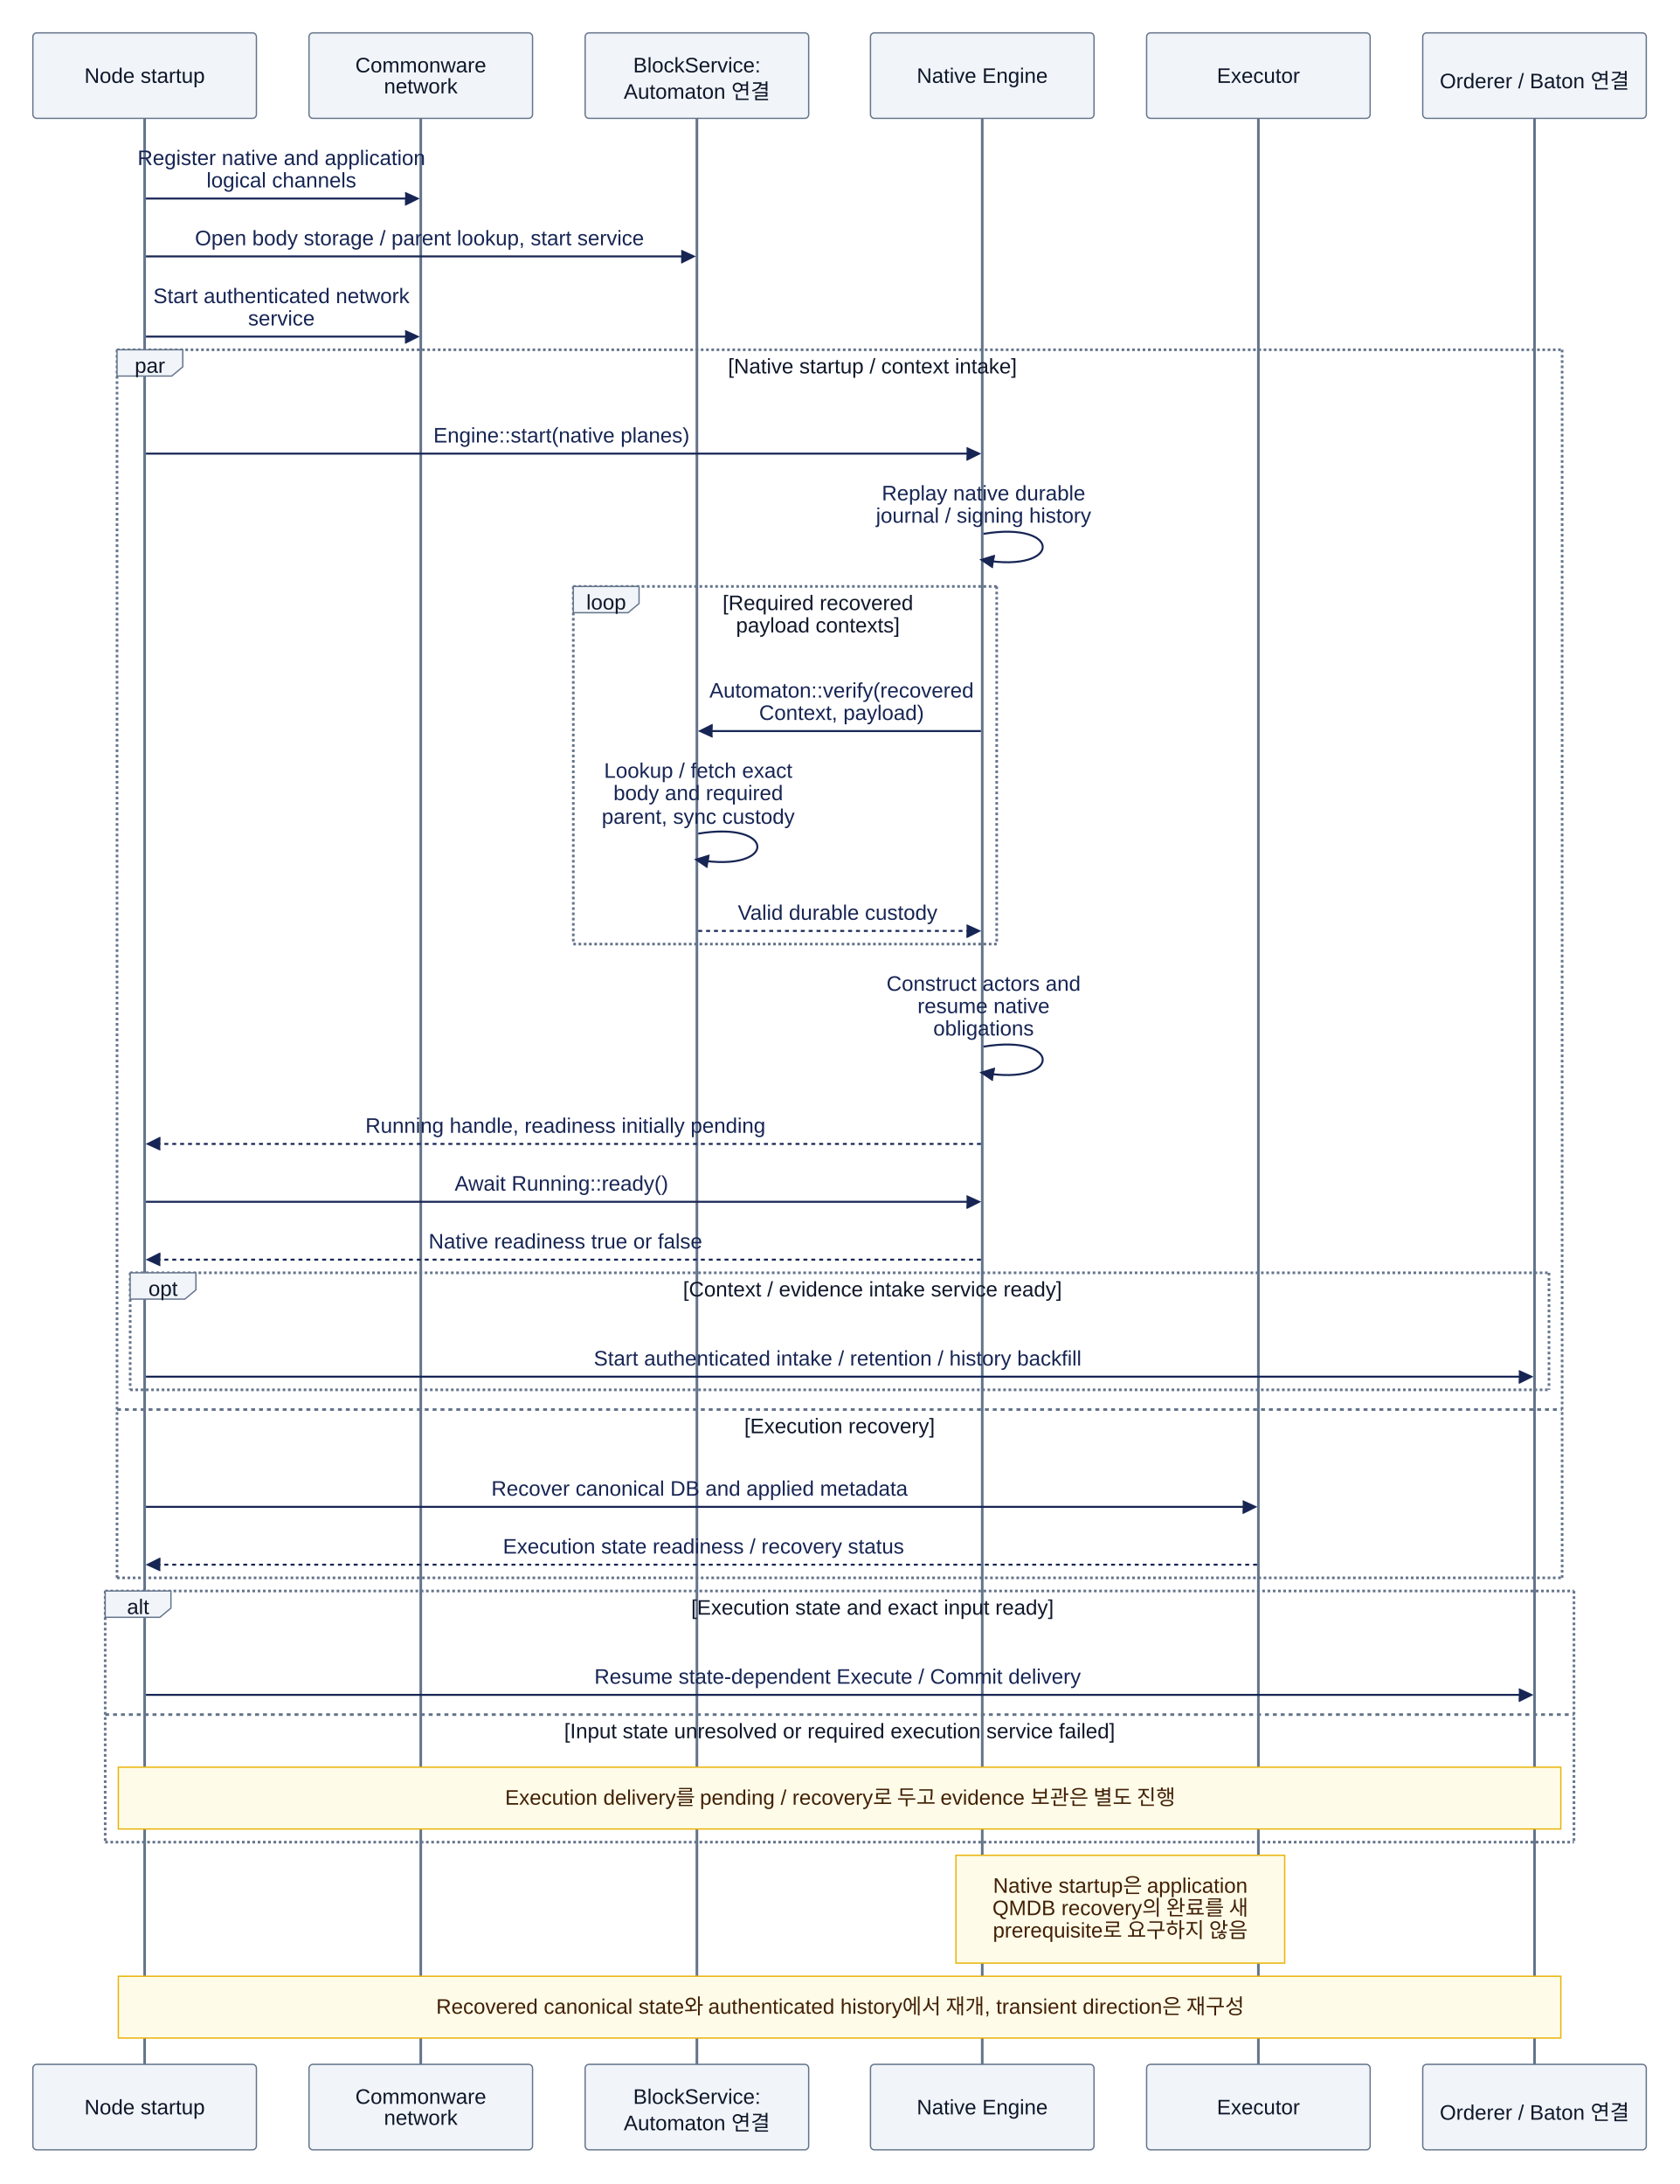
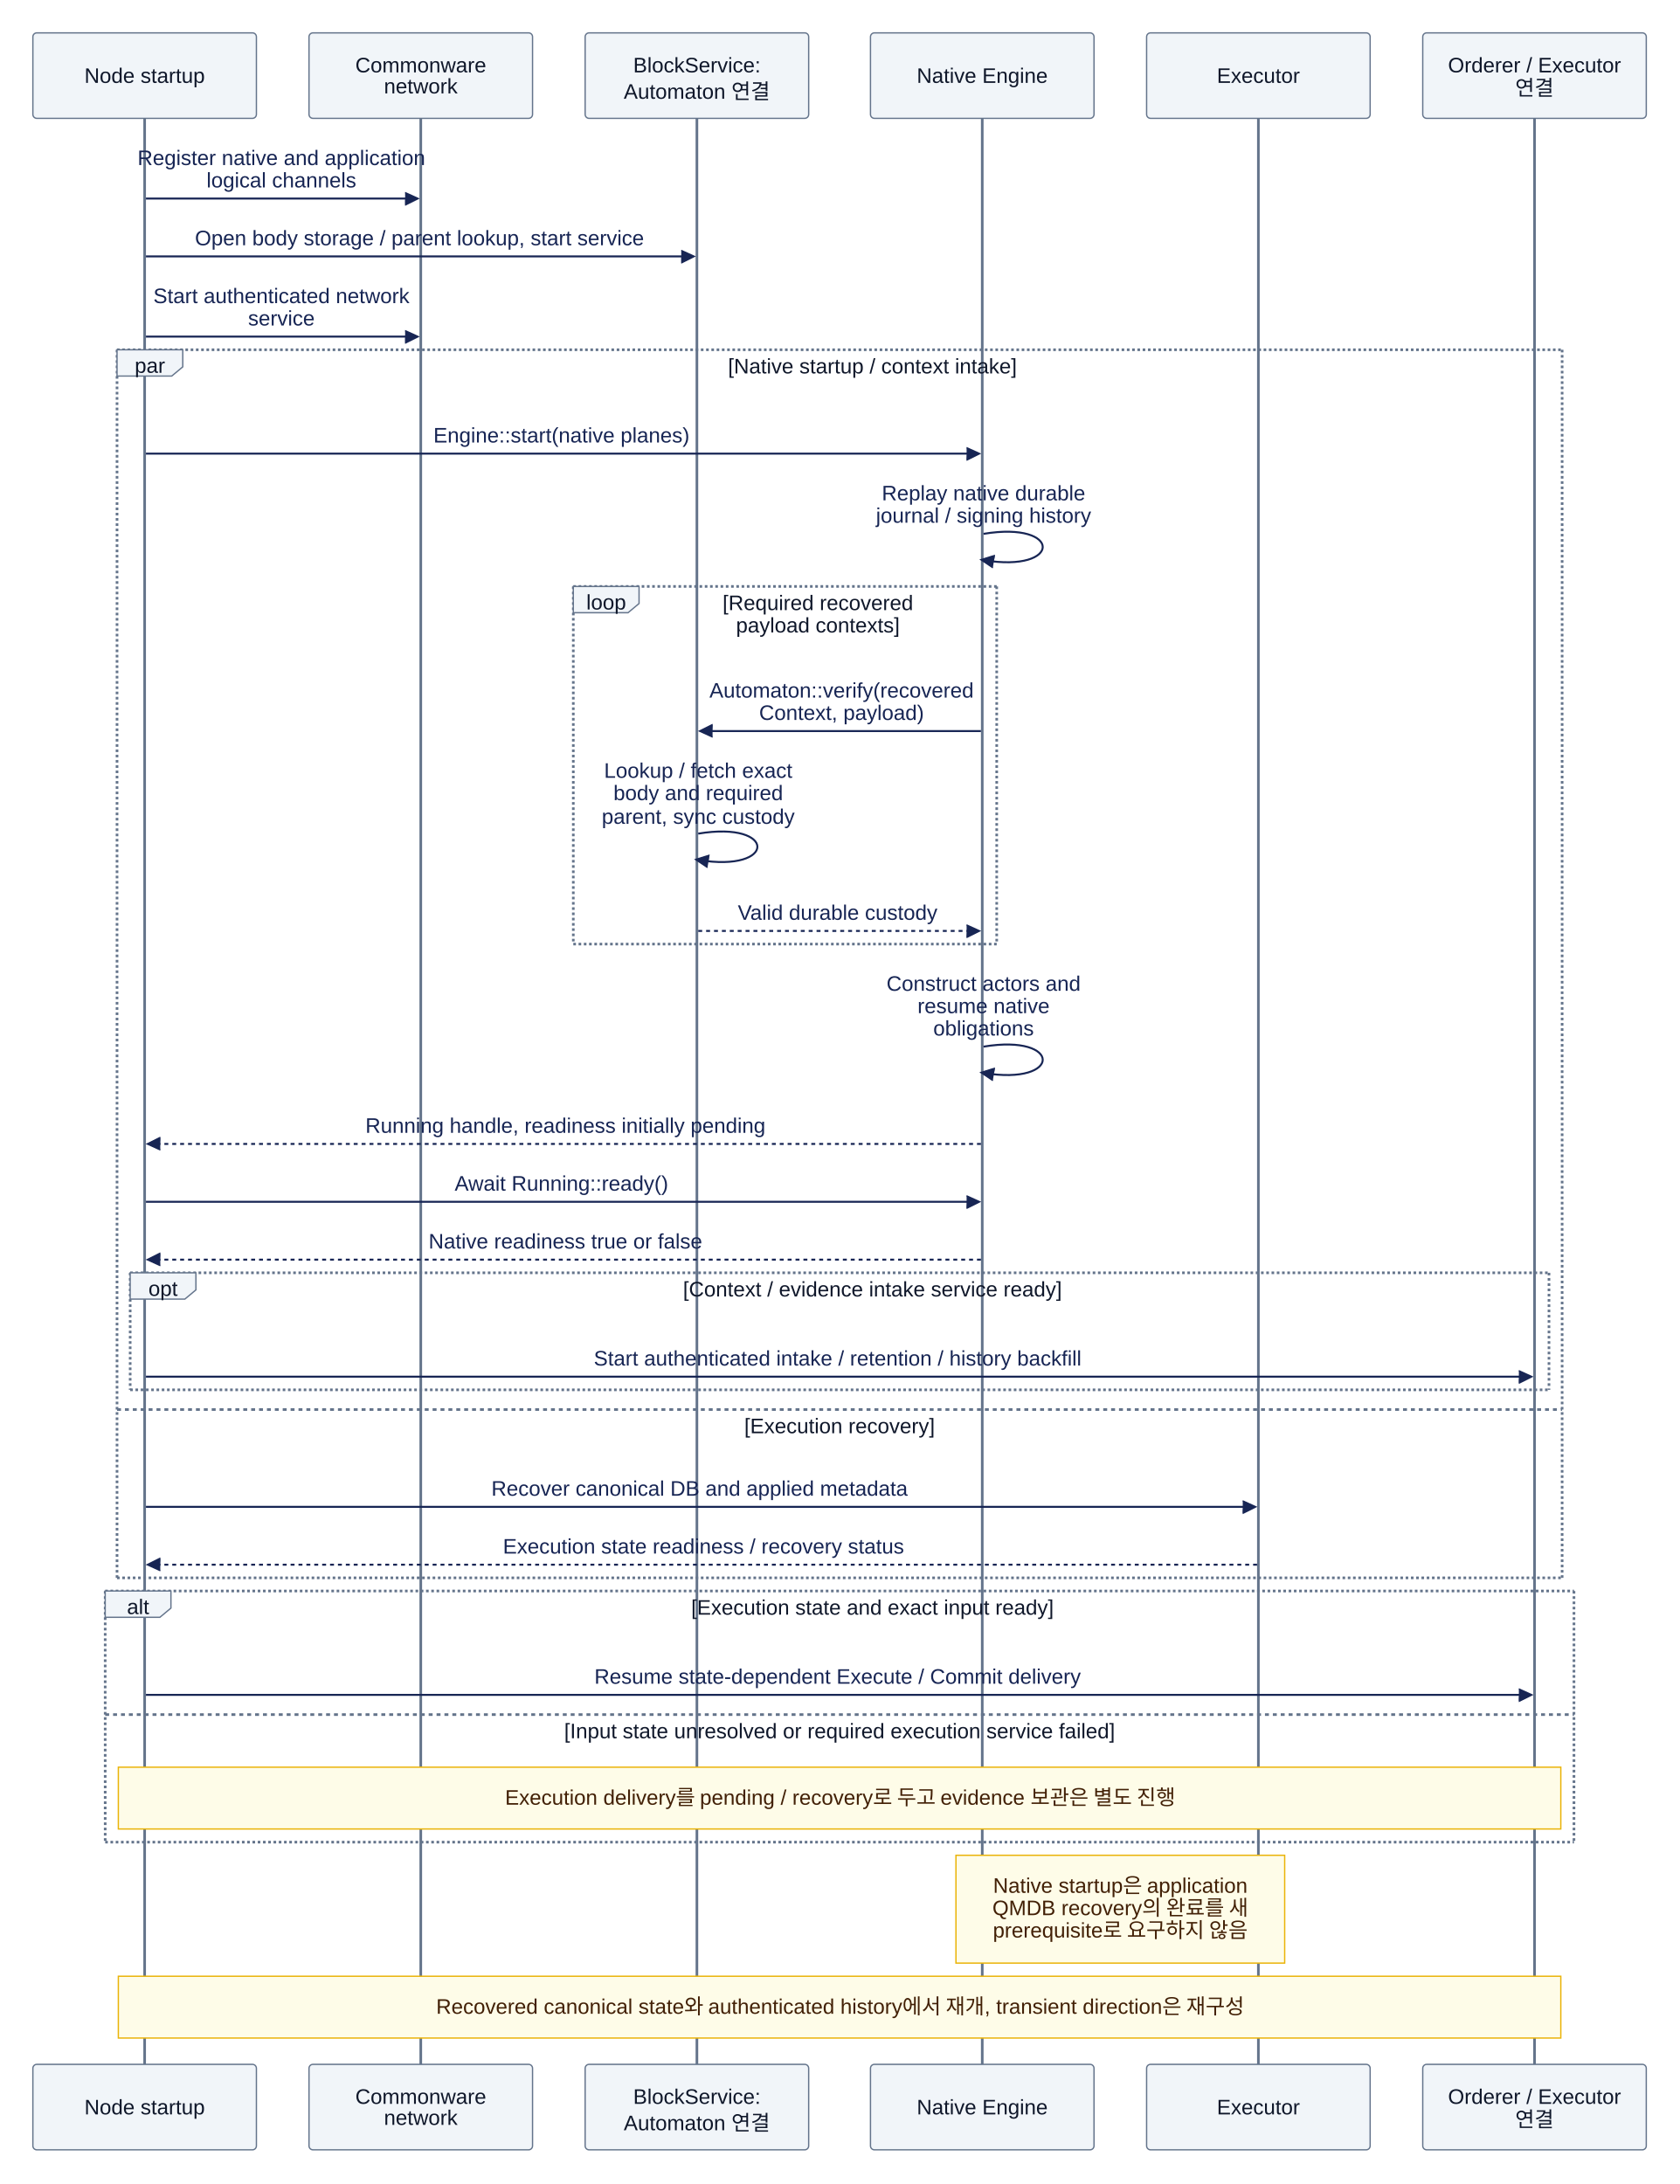
<svg xmlns="http://www.w3.org/2000/svg" id="diagram-13" width="1277" height="1661" viewBox="-25 -25 1277 1661" role="graphics-document document" aria-roledescription="sequence">
  <g>
    <rect x="1057" y="1545" fill="#eaeaea" stroke="#666" width="170" height="65" name="B" rx="3" ry="3" class="actor actor-bottom" />
    <text x="1142" y="1577.5" dominant-baseline="central" alignment-baseline="central" class="actor actor-box" style="text-anchor: middle; font-size: 16px; font-weight: 400; font-family: Arial, &quot;Apple SD Gothic Neo&quot;, sans-serif;">
-       <tspan x="1142" dy="0">Orderer / Baton 연결</tspan>
+       <tspan x="1142" dy="-8">Orderer / Executor</tspan>
+     </text>
+     <text x="1142" y="1577.5" dominant-baseline="central" alignment-baseline="central" class="actor actor-box" style="text-anchor: middle; font-size: 16px; font-weight: 400; font-family: Arial, &quot;Apple SD Gothic Neo&quot;, sans-serif;">
+       <tspan x="1142" dy="8">연결</tspan>
    </text>
  </g>
  <g>
    <rect x="847" y="1545" fill="#eaeaea" stroke="#666" width="170" height="65" name="E" rx="3" ry="3" class="actor actor-bottom" />
    <text x="932" y="1577.5" dominant-baseline="central" alignment-baseline="central" class="actor actor-box" style="text-anchor: middle; font-size: 16px; font-weight: 400; font-family: Arial, &quot;Apple SD Gothic Neo&quot;, sans-serif;">
      <tspan x="932" dy="0">Executor</tspan>
    </text>
  </g>
  <g>
    <rect x="637" y="1545" fill="#eaeaea" stroke="#666" width="170" height="65" name="N" rx="3" ry="3" class="actor actor-bottom" />
    <text x="722" y="1577.5" dominant-baseline="central" alignment-baseline="central" class="actor actor-box" style="text-anchor: middle; font-size: 16px; font-weight: 400; font-family: Arial, &quot;Apple SD Gothic Neo&quot;, sans-serif;">
      <tspan x="722" dy="0">Native Engine</tspan>
    </text>
  </g>
  <g>
    <rect x="420" y="1545" fill="#eaeaea" stroke="#666" width="170" height="65" name="A" rx="3" ry="3" class="actor actor-bottom" />
    <text x="505" y="1577.5" dominant-baseline="central" alignment-baseline="central" class="actor actor-box" style="text-anchor: middle; font-size: 16px; font-weight: 400; font-family: Arial, &quot;Apple SD Gothic Neo&quot;, sans-serif;">
      <tspan x="505" dy="-8">BlockService:</tspan>
    </text>
    <text x="505" y="1577.5" dominant-baseline="central" alignment-baseline="central" class="actor actor-box" style="text-anchor: middle; font-size: 16px; font-weight: 400; font-family: Arial, &quot;Apple SD Gothic Neo&quot;, sans-serif;">
      <tspan x="505" dy="8">Automaton 연결</tspan>
    </text>
  </g>
  <g>
    <rect x="210" y="1545" fill="#eaeaea" stroke="#666" width="170" height="65" name="W" rx="3" ry="3" class="actor actor-bottom" />
    <text x="295" y="1577.5" dominant-baseline="central" alignment-baseline="central" class="actor actor-box" style="text-anchor: middle; font-size: 16px; font-weight: 400; font-family: Arial, &quot;Apple SD Gothic Neo&quot;, sans-serif;">
      <tspan x="295" dy="-8">Commonware</tspan>
    </text>
    <text x="295" y="1577.5" dominant-baseline="central" alignment-baseline="central" class="actor actor-box" style="text-anchor: middle; font-size: 16px; font-weight: 400; font-family: Arial, &quot;Apple SD Gothic Neo&quot;, sans-serif;">
      <tspan x="295" dy="8">network</tspan>
    </text>
  </g>
  <g>
    <rect x="0" y="1545" fill="#eaeaea" stroke="#666" width="170" height="65" name="S" rx="3" ry="3" class="actor actor-bottom" />
    <text x="85" y="1577.5" dominant-baseline="central" alignment-baseline="central" class="actor actor-box" style="text-anchor: middle; font-size: 16px; font-weight: 400; font-family: Arial, &quot;Apple SD Gothic Neo&quot;, sans-serif;">
      <tspan x="85" dy="0">Node startup</tspan>
    </text>
  </g>
  <g>
-     <line id="actor59" x1="1142" y1="65" x2="1142" y2="1545" class="actor-line 200" stroke-width="0.5px" stroke="#999" name="B" />
-     <g id="root-59">
+     <line id="actor57" x1="1142" y1="65" x2="1142" y2="1545" class="actor-line 200" stroke-width="0.5px" stroke="#999" name="B" />
+     <g id="root-57">
      <rect x="1057" y="0" fill="#eaeaea" stroke="#666" width="170" height="65" name="B" rx="3" ry="3" class="actor actor-top" />
      <text x="1142" y="32.5" dominant-baseline="central" alignment-baseline="central" class="actor actor-box" style="text-anchor: middle; font-size: 16px; font-weight: 400; font-family: Arial, &quot;Apple SD Gothic Neo&quot;, sans-serif;">
-         <tspan x="1142" dy="0">Orderer / Baton 연결</tspan>
-       </text>
-     </g>
-   </g>
-   <g>
-     <line id="actor58" x1="932" y1="65" x2="932" y2="1545" class="actor-line 200" stroke-width="0.5px" stroke="#999" name="E" />
-     <g id="root-58">
+         <tspan x="1142" dy="-8">Orderer / Executor</tspan>
+       </text>
+       <text x="1142" y="32.5" dominant-baseline="central" alignment-baseline="central" class="actor actor-box" style="text-anchor: middle; font-size: 16px; font-weight: 400; font-family: Arial, &quot;Apple SD Gothic Neo&quot;, sans-serif;">
+         <tspan x="1142" dy="8">연결</tspan>
+       </text>
+     </g>
+   </g>
+   <g>
+     <line id="actor56" x1="932" y1="65" x2="932" y2="1545" class="actor-line 200" stroke-width="0.5px" stroke="#999" name="E" />
+     <g id="root-56">
      <rect x="847" y="0" fill="#eaeaea" stroke="#666" width="170" height="65" name="E" rx="3" ry="3" class="actor actor-top" />
      <text x="932" y="32.5" dominant-baseline="central" alignment-baseline="central" class="actor actor-box" style="text-anchor: middle; font-size: 16px; font-weight: 400; font-family: Arial, &quot;Apple SD Gothic Neo&quot;, sans-serif;">
        <tspan x="932" dy="0">Executor</tspan>
      </text>
    </g>
  </g>
  <g>
-     <line id="actor57" x1="722" y1="65" x2="722" y2="1545" class="actor-line 200" stroke-width="0.5px" stroke="#999" name="N" />
-     <g id="root-57">
+     <line id="actor55" x1="722" y1="65" x2="722" y2="1545" class="actor-line 200" stroke-width="0.5px" stroke="#999" name="N" />
+     <g id="root-55">
      <rect x="637" y="0" fill="#eaeaea" stroke="#666" width="170" height="65" name="N" rx="3" ry="3" class="actor actor-top" />
      <text x="722" y="32.5" dominant-baseline="central" alignment-baseline="central" class="actor actor-box" style="text-anchor: middle; font-size: 16px; font-weight: 400; font-family: Arial, &quot;Apple SD Gothic Neo&quot;, sans-serif;">
        <tspan x="722" dy="0">Native Engine</tspan>
      </text>
    </g>
  </g>
  <g>
-     <line id="actor56" x1="505" y1="65" x2="505" y2="1545" class="actor-line 200" stroke-width="0.5px" stroke="#999" name="A" />
-     <g id="root-56">
+     <line id="actor54" x1="505" y1="65" x2="505" y2="1545" class="actor-line 200" stroke-width="0.5px" stroke="#999" name="A" />
+     <g id="root-54">
      <rect x="420" y="0" fill="#eaeaea" stroke="#666" width="170" height="65" name="A" rx="3" ry="3" class="actor actor-top" />
      <text x="505" y="32.5" dominant-baseline="central" alignment-baseline="central" class="actor actor-box" style="text-anchor: middle; font-size: 16px; font-weight: 400; font-family: Arial, &quot;Apple SD Gothic Neo&quot;, sans-serif;">
        <tspan x="505" dy="-8">BlockService:</tspan>
      </text>
      <text x="505" y="32.5" dominant-baseline="central" alignment-baseline="central" class="actor actor-box" style="text-anchor: middle; font-size: 16px; font-weight: 400; font-family: Arial, &quot;Apple SD Gothic Neo&quot;, sans-serif;">
        <tspan x="505" dy="8">Automaton 연결</tspan>
      </text>
    </g>
  </g>
  <g>
-     <line id="actor55" x1="295" y1="65" x2="295" y2="1545" class="actor-line 200" stroke-width="0.5px" stroke="#999" name="W" />
-     <g id="root-55">
+     <line id="actor53" x1="295" y1="65" x2="295" y2="1545" class="actor-line 200" stroke-width="0.5px" stroke="#999" name="W" />
+     <g id="root-53">
      <rect x="210" y="0" fill="#eaeaea" stroke="#666" width="170" height="65" name="W" rx="3" ry="3" class="actor actor-top" />
      <text x="295" y="32.5" dominant-baseline="central" alignment-baseline="central" class="actor actor-box" style="text-anchor: middle; font-size: 16px; font-weight: 400; font-family: Arial, &quot;Apple SD Gothic Neo&quot;, sans-serif;">
        <tspan x="295" dy="-8">Commonware</tspan>
      </text>
      <text x="295" y="32.5" dominant-baseline="central" alignment-baseline="central" class="actor actor-box" style="text-anchor: middle; font-size: 16px; font-weight: 400; font-family: Arial, &quot;Apple SD Gothic Neo&quot;, sans-serif;">
        <tspan x="295" dy="8">network</tspan>
      </text>
    </g>
  </g>
  <g>
-     <line id="actor54" x1="85" y1="65" x2="85" y2="1545" class="actor-line 200" stroke-width="0.5px" stroke="#999" name="S" />
-     <g id="root-54">
+     <line id="actor52" x1="85" y1="65" x2="85" y2="1545" class="actor-line 200" stroke-width="0.5px" stroke="#999" name="S" />
+     <g id="root-52">
      <rect x="0" y="0" fill="#eaeaea" stroke="#666" width="170" height="65" name="S" rx="3" ry="3" class="actor actor-top" />
      <text x="85" y="32.5" dominant-baseline="central" alignment-baseline="central" class="actor actor-box" style="text-anchor: middle; font-size: 16px; font-weight: 400; font-family: Arial, &quot;Apple SD Gothic Neo&quot;, sans-serif;">
        <tspan x="85" dy="0">Node startup</tspan>
      </text>
    </g>
  </g>
  <style>#diagram-13{font-family:Arial,Apple SD Gothic Neo,sans-serif;font-size:16px;fill:#172554;}@keyframes edge-animation-frame{from{stroke-dashoffset:0;}}@keyframes dash{to{stroke-dashoffset:0;}}#diagram-13 .edge-animation-slow{stroke-dasharray:9,5!important;stroke-dashoffset:900;animation:dash 50s linear infinite;stroke-linecap:round;}#diagram-13 .edge-animation-fast{stroke-dasharray:9,5!important;stroke-dashoffset:900;animation:dash 20s linear infinite;stroke-linecap:round;}#diagram-13 .error-icon{fill:hsl(45.882, 100%, 100%);}#diagram-13 .error-text{fill:#000000;stroke:#000000;}#diagram-13 .edge-thickness-normal{stroke-width:1px;}#diagram-13 .edge-thickness-thick{stroke-width:3.5px;}#diagram-13 .edge-pattern-solid{stroke-dasharray:0;}#diagram-13 .edge-thickness-invisible{stroke-width:0;fill:none;}#diagram-13 .edge-pattern-dashed{stroke-dasharray:3;}#diagram-13 .edge-pattern-dotted{stroke-dasharray:2;}#diagram-13 .marker{fill:#475569;stroke:#475569;}#diagram-13 .marker.cross{stroke:#475569;}#diagram-13 svg{font-family:Arial,Apple SD Gothic Neo,sans-serif;font-size:16px;}#diagram-13 p{margin:0;}#diagram-13 .actor{stroke:#64748b;fill:#f1f5f9;}#diagram-13 text.actor&gt;tspan{fill:#0f172a;stroke:none;}#diagram-13 .actor-line{stroke:#64748b;}#diagram-13 .innerArc{stroke-width:1.5;stroke-dasharray:none;}#diagram-13 .messageLine0{stroke-width:1.5;stroke-dasharray:none;stroke:#172554;}#diagram-13 .messageLine1{stroke-width:1.5;stroke-dasharray:2,2;stroke:#172554;}#diagram-13 #arrowhead path{fill:#172554;stroke:#172554;}#diagram-13 .sequenceNumber{fill:#b8aa96;}#diagram-13 #sequencenumber{fill:#172554;}#diagram-13 #crosshead path{fill:#172554;stroke:#172554;}#diagram-13 .messageText{fill:#172554;stroke:none;}#diagram-13 .labelBox{stroke:#64748b;fill:#f1f5f9;}#diagram-13 .labelText,#diagram-13 .labelText&gt;tspan{fill:#0f172a;stroke:none;}#diagram-13 .loopText,#diagram-13 .loopText&gt;tspan{fill:#0f172a;stroke:none;}#diagram-13 .loopLine{stroke-width:2px;stroke-dasharray:2,2;stroke:#64748b;fill:#64748b;}#diagram-13 .note{stroke:#eab308;fill:#fefce8;}#diagram-13 .noteText,#diagram-13 .noteText&gt;tspan{fill:#422006;stroke:none;}#diagram-13 .activation0{fill:hsl(105.882, 100%, 96.667%);stroke:hsl(105.882, 100%, 86.667%);}#diagram-13 .activation1{fill:hsl(105.882, 100%, 96.667%);stroke:hsl(105.882, 100%, 86.667%);}#diagram-13 .activation2{fill:hsl(105.882, 100%, 96.667%);stroke:hsl(105.882, 100%, 86.667%);}#diagram-13 .actorPopupMenu{position:absolute;}#diagram-13 .actorPopupMenuPanel{position:absolute;fill:#f1f5f9;box-shadow:0px 8px 16px 0px rgba(0,0,0,0.2);filter:drop-shadow(3px 5px 2px rgb(0 0 0 / 0.4));}#diagram-13 .actor-man line{stroke:#64748b;fill:#f1f5f9;}#diagram-13 .actor-man circle,#diagram-13 line{stroke:#64748b;fill:#f1f5f9;stroke-width:2px;}#diagram-13 :root{--mermaid-font-family:Arial,Apple SD Gothic Neo,sans-serif;}</style>
  <g />
  <defs>
    <symbol id="computer" width="24" height="24">
      <path transform="scale(.5)" d="M2 2v13h20v-13h-20zm18 11h-16v-9h16v9zm-10.228 6l.466-1h3.524l.467 1h-4.457zm14.228 3h-24l2-6h2.104l-1.33 4h18.45l-1.297-4h2.073l2 6zm-5-10h-14v-7h14v7z" />
    </symbol>
  </defs>
  <defs>
    <symbol id="database" fill-rule="evenodd" clip-rule="evenodd">
      <path transform="scale(.5)" d="M12.258.001l.256.004.255.005.253.008.251.01.249.012.247.015.246.016.242.019.241.02.239.023.236.024.233.027.231.028.229.031.225.032.223.034.22.036.217.038.214.04.211.041.208.043.205.045.201.046.198.048.194.05.191.051.187.053.183.054.18.056.175.057.172.059.168.06.163.061.16.063.155.064.15.066.074.033.073.033.071.034.07.034.069.035.068.035.067.035.066.035.064.036.064.036.062.036.06.036.06.037.058.037.058.037.055.038.055.038.053.038.052.038.051.039.05.039.048.039.047.039.045.04.044.04.043.04.041.04.04.041.039.041.037.041.036.041.034.041.033.042.032.042.03.042.029.042.027.042.026.043.024.043.023.043.021.043.02.043.018.044.017.043.015.044.013.044.012.044.011.045.009.044.007.045.006.045.004.045.002.045.001.045v17l-.001.045-.002.045-.004.045-.006.045-.007.045-.009.044-.011.045-.012.044-.013.044-.015.044-.017.043-.018.044-.02.043-.021.043-.023.043-.024.043-.026.043-.027.042-.029.042-.03.042-.032.042-.033.042-.034.041-.036.041-.037.041-.039.041-.04.041-.041.04-.043.04-.044.04-.045.04-.047.039-.048.039-.05.039-.051.039-.052.038-.053.038-.055.038-.055.038-.058.037-.058.037-.06.037-.06.036-.062.036-.064.036-.064.036-.066.035-.067.035-.068.035-.069.035-.07.034-.071.034-.073.033-.074.033-.15.066-.155.064-.16.063-.163.061-.168.06-.172.059-.175.057-.18.056-.183.054-.187.053-.191.051-.194.05-.198.048-.201.046-.205.045-.208.043-.211.041-.214.04-.217.038-.22.036-.223.034-.225.032-.229.031-.231.028-.233.027-.236.024-.239.023-.241.02-.242.019-.246.016-.247.015-.249.012-.251.01-.253.008-.255.005-.256.004-.258.001-.258-.001-.256-.004-.255-.005-.253-.008-.251-.01-.249-.012-.247-.015-.245-.016-.243-.019-.241-.02-.238-.023-.236-.024-.234-.027-.231-.028-.228-.031-.226-.032-.223-.034-.22-.036-.217-.038-.214-.04-.211-.041-.208-.043-.204-.045-.201-.046-.198-.048-.195-.05-.19-.051-.187-.053-.184-.054-.179-.056-.176-.057-.172-.059-.167-.06-.164-.061-.159-.063-.155-.064-.151-.066-.074-.033-.072-.033-.072-.034-.07-.034-.069-.035-.068-.035-.067-.035-.066-.035-.064-.036-.063-.036-.062-.036-.061-.036-.06-.037-.058-.037-.057-.037-.056-.038-.055-.038-.053-.038-.052-.038-.051-.039-.049-.039-.049-.039-.046-.039-.046-.04-.044-.04-.043-.04-.041-.04-.04-.041-.039-.041-.037-.041-.036-.041-.034-.041-.033-.042-.032-.042-.03-.042-.029-.042-.027-.042-.026-.043-.024-.043-.023-.043-.021-.043-.02-.043-.018-.044-.017-.043-.015-.044-.013-.044-.012-.044-.011-.045-.009-.044-.007-.045-.006-.045-.004-.045-.002-.045-.001-.045v-17l.001-.045.002-.045.004-.045.006-.045.007-.045.009-.044.011-.045.012-.044.013-.044.015-.044.017-.043.018-.044.02-.043.021-.043.023-.043.024-.043.026-.043.027-.042.029-.042.03-.042.032-.042.033-.042.034-.041.036-.041.037-.041.039-.041.04-.041.041-.04.043-.04.044-.04.046-.04.046-.039.049-.039.049-.039.051-.039.052-.038.053-.038.055-.038.056-.038.057-.037.058-.037.06-.037.061-.036.062-.036.063-.036.064-.036.066-.035.067-.035.068-.035.069-.035.07-.034.072-.034.072-.033.074-.033.151-.066.155-.064.159-.063.164-.061.167-.06.172-.059.176-.057.179-.056.184-.054.187-.053.19-.051.195-.05.198-.048.201-.046.204-.045.208-.043.211-.041.214-.04.217-.038.22-.036.223-.034.226-.032.228-.031.231-.028.234-.027.236-.024.238-.023.241-.02.243-.019.245-.016.247-.015.249-.012.251-.01.253-.008.255-.005.256-.004.258-.001.258.001zm-9.258 20.499v.01l.001.021.003.021.004.022.005.021.006.022.007.022.009.023.01.022.011.023.012.023.013.023.015.023.016.024.017.023.018.024.019.024.021.024.022.025.023.024.024.025.052.049.056.05.061.051.066.051.07.051.075.051.079.052.084.052.088.052.092.052.097.052.102.051.105.052.11.052.114.051.119.051.123.051.127.05.131.05.135.05.139.048.144.049.147.047.152.047.155.047.16.045.163.045.167.043.171.043.176.041.178.041.183.039.187.039.19.037.194.035.197.035.202.033.204.031.209.03.212.029.216.027.219.025.222.024.226.021.23.02.233.018.236.016.24.015.243.012.246.01.249.008.253.005.256.004.259.001.26-.001.257-.004.254-.005.25-.008.247-.011.244-.012.241-.014.237-.016.233-.018.231-.021.226-.021.224-.024.22-.026.216-.027.212-.028.21-.031.205-.031.202-.034.198-.034.194-.036.191-.037.187-.039.183-.04.179-.04.175-.042.172-.043.168-.044.163-.045.16-.046.155-.046.152-.047.148-.048.143-.049.139-.049.136-.05.131-.05.126-.05.123-.051.118-.052.114-.051.11-.052.106-.052.101-.052.096-.052.092-.052.088-.053.083-.051.079-.052.074-.052.07-.051.065-.051.06-.051.056-.05.051-.05.023-.024.023-.025.021-.024.02-.024.019-.024.018-.024.017-.024.015-.023.014-.024.013-.023.012-.023.01-.023.01-.022.008-.022.006-.022.006-.022.004-.022.004-.021.001-.021.001-.021v-4.127l-.077.055-.08.053-.083.054-.085.053-.087.052-.09.052-.093.051-.095.05-.097.05-.1.049-.102.049-.105.048-.106.047-.109.047-.111.046-.114.045-.115.045-.118.044-.12.043-.122.042-.124.042-.126.041-.128.04-.13.04-.132.038-.134.038-.135.037-.138.037-.139.035-.142.035-.143.034-.144.033-.147.032-.148.031-.15.03-.151.03-.153.029-.154.027-.156.027-.158.026-.159.025-.161.024-.162.023-.163.022-.165.021-.166.02-.167.019-.169.018-.169.017-.171.016-.173.015-.173.014-.175.013-.175.012-.177.011-.178.01-.179.008-.179.008-.181.006-.182.005-.182.004-.184.003-.184.002h-.37l-.184-.002-.184-.003-.182-.004-.182-.005-.181-.006-.179-.008-.179-.008-.178-.01-.176-.011-.176-.012-.175-.013-.173-.014-.172-.015-.171-.016-.17-.017-.169-.018-.167-.019-.166-.02-.165-.021-.163-.022-.162-.023-.161-.024-.159-.025-.157-.026-.156-.027-.155-.027-.153-.029-.151-.03-.15-.03-.148-.031-.146-.032-.145-.033-.143-.034-.141-.035-.14-.035-.137-.037-.136-.037-.134-.038-.132-.038-.13-.04-.128-.04-.126-.041-.124-.042-.122-.042-.12-.044-.117-.043-.116-.045-.113-.045-.112-.046-.109-.047-.106-.047-.105-.048-.102-.049-.1-.049-.097-.05-.095-.05-.093-.052-.09-.051-.087-.052-.085-.053-.083-.054-.08-.054-.077-.054v4.127zm0-5.654v.011l.001.021.003.021.004.021.005.022.006.022.007.022.009.022.01.022.011.023.012.023.013.023.015.024.016.023.017.024.018.024.019.024.021.024.022.024.023.025.024.024.052.05.056.05.061.05.066.051.07.051.075.052.079.051.084.052.088.052.092.052.097.052.102.052.105.052.11.051.114.051.119.052.123.05.127.051.131.05.135.049.139.049.144.048.147.048.152.047.155.046.16.045.163.045.167.044.171.042.176.042.178.04.183.04.187.038.19.037.194.036.197.034.202.033.204.032.209.03.212.028.216.027.219.025.222.024.226.022.23.02.233.018.236.016.24.014.243.012.246.01.249.008.253.006.256.003.259.001.26-.001.257-.003.254-.006.25-.008.247-.01.244-.012.241-.015.237-.016.233-.018.231-.02.226-.022.224-.024.22-.025.216-.027.212-.029.21-.03.205-.032.202-.033.198-.035.194-.036.191-.037.187-.039.183-.039.179-.041.175-.042.172-.043.168-.044.163-.045.16-.045.155-.047.152-.047.148-.048.143-.048.139-.05.136-.049.131-.05.126-.051.123-.051.118-.051.114-.052.11-.052.106-.052.101-.052.096-.052.092-.052.088-.052.083-.052.079-.052.074-.051.07-.052.065-.051.06-.05.056-.051.051-.049.023-.025.023-.024.021-.025.02-.024.019-.024.018-.024.017-.024.015-.023.014-.023.013-.024.012-.022.01-.023.01-.023.008-.022.006-.022.006-.022.004-.021.004-.022.001-.021.001-.021v-4.139l-.077.054-.08.054-.083.054-.085.052-.087.053-.09.051-.093.051-.095.051-.097.05-.1.049-.102.049-.105.048-.106.047-.109.047-.111.046-.114.045-.115.044-.118.044-.12.044-.122.042-.124.042-.126.041-.128.04-.13.039-.132.039-.134.038-.135.037-.138.036-.139.036-.142.035-.143.033-.144.033-.147.033-.148.031-.15.03-.151.03-.153.028-.154.028-.156.027-.158.026-.159.025-.161.024-.162.023-.163.022-.165.021-.166.02-.167.019-.169.018-.169.017-.171.016-.173.015-.173.014-.175.013-.175.012-.177.011-.178.009-.179.009-.179.007-.181.007-.182.005-.182.004-.184.003-.184.002h-.37l-.184-.002-.184-.003-.182-.004-.182-.005-.181-.007-.179-.007-.179-.009-.178-.009-.176-.011-.176-.012-.175-.013-.173-.014-.172-.015-.171-.016-.17-.017-.169-.018-.167-.019-.166-.02-.165-.021-.163-.022-.162-.023-.161-.024-.159-.025-.157-.026-.156-.027-.155-.028-.153-.028-.151-.03-.15-.03-.148-.031-.146-.033-.145-.033-.143-.033-.141-.035-.14-.036-.137-.036-.136-.037-.134-.038-.132-.039-.13-.039-.128-.04-.126-.041-.124-.042-.122-.043-.12-.043-.117-.044-.116-.044-.113-.046-.112-.046-.109-.046-.106-.047-.105-.048-.102-.049-.1-.049-.097-.05-.095-.051-.093-.051-.09-.051-.087-.053-.085-.052-.083-.054-.08-.054-.077-.054v4.139zm0-5.666v.011l.001.02.003.022.004.021.005.022.006.021.007.022.009.023.01.022.011.023.012.023.013.023.015.023.016.024.017.024.018.023.019.024.021.025.022.024.023.024.024.025.052.05.056.05.061.05.066.051.07.051.075.052.079.051.084.052.088.052.092.052.097.052.102.052.105.051.11.052.114.051.119.051.123.051.127.05.131.05.135.05.139.049.144.048.147.048.152.047.155.046.16.045.163.045.167.043.171.043.176.042.178.04.183.04.187.038.19.037.194.036.197.034.202.033.204.032.209.03.212.028.216.027.219.025.222.024.226.021.23.02.233.018.236.017.24.014.243.012.246.01.249.008.253.006.256.003.259.001.26-.001.257-.003.254-.006.25-.008.247-.01.244-.013.241-.014.237-.016.233-.018.231-.02.226-.022.224-.024.22-.025.216-.027.212-.029.21-.03.205-.032.202-.033.198-.035.194-.036.191-.037.187-.039.183-.039.179-.041.175-.042.172-.043.168-.044.163-.045.16-.045.155-.047.152-.047.148-.048.143-.049.139-.049.136-.049.131-.051.126-.05.123-.051.118-.052.114-.051.11-.052.106-.052.101-.052.096-.052.092-.052.088-.052.083-.052.079-.052.074-.052.07-.051.065-.051.06-.051.056-.05.051-.049.023-.025.023-.025.021-.024.02-.024.019-.024.018-.024.017-.024.015-.023.014-.024.013-.023.012-.023.01-.022.01-.023.008-.022.006-.022.006-.022.004-.022.004-.021.001-.021.001-.021v-4.153l-.077.054-.08.054-.083.053-.085.053-.087.053-.09.051-.093.051-.095.051-.097.05-.1.049-.102.048-.105.048-.106.048-.109.046-.111.046-.114.046-.115.044-.118.044-.12.043-.122.043-.124.042-.126.041-.128.04-.13.039-.132.039-.134.038-.135.037-.138.036-.139.036-.142.034-.143.034-.144.033-.147.032-.148.032-.15.03-.151.03-.153.028-.154.028-.156.027-.158.026-.159.024-.161.024-.162.023-.163.023-.165.021-.166.02-.167.019-.169.018-.169.017-.171.016-.173.015-.173.014-.175.013-.175.012-.177.01-.178.01-.179.009-.179.007-.181.006-.182.006-.182.004-.184.003-.184.001-.185.001-.185-.001-.184-.001-.184-.003-.182-.004-.182-.006-.181-.006-.179-.007-.179-.009-.178-.01-.176-.01-.176-.012-.175-.013-.173-.014-.172-.015-.171-.016-.17-.017-.169-.018-.167-.019-.166-.02-.165-.021-.163-.023-.162-.023-.161-.024-.159-.024-.157-.026-.156-.027-.155-.028-.153-.028-.151-.03-.15-.03-.148-.032-.146-.032-.145-.033-.143-.034-.141-.034-.14-.036-.137-.036-.136-.037-.134-.038-.132-.039-.13-.039-.128-.041-.126-.041-.124-.041-.122-.043-.12-.043-.117-.044-.116-.044-.113-.046-.112-.046-.109-.046-.106-.048-.105-.048-.102-.048-.1-.05-.097-.049-.095-.051-.093-.051-.09-.052-.087-.052-.085-.053-.083-.053-.08-.054-.077-.054v4.153zm8.74-8.179l-.257.004-.254.005-.25.008-.247.011-.244.012-.241.014-.237.016-.233.018-.231.021-.226.022-.224.023-.22.026-.216.027-.212.028-.21.031-.205.032-.202.033-.198.034-.194.036-.191.038-.187.038-.183.04-.179.041-.175.042-.172.043-.168.043-.163.045-.16.046-.155.046-.152.048-.148.048-.143.048-.139.049-.136.05-.131.05-.126.051-.123.051-.118.051-.114.052-.11.052-.106.052-.101.052-.096.052-.092.052-.088.052-.083.052-.079.052-.074.051-.07.052-.065.051-.06.05-.056.05-.051.05-.023.025-.023.024-.021.024-.02.025-.019.024-.018.024-.017.023-.015.024-.014.023-.013.023-.012.023-.01.023-.01.022-.008.022-.006.023-.006.021-.004.022-.004.021-.001.021-.001.021.001.021.001.021.004.021.004.022.006.021.006.023.008.022.01.022.01.023.012.023.013.023.014.023.015.024.017.023.018.024.019.024.02.025.021.024.023.024.023.025.051.05.056.05.06.05.065.051.07.052.074.051.079.052.083.052.088.052.092.052.096.052.101.052.106.052.11.052.114.052.118.051.123.051.126.051.131.05.136.05.139.049.143.048.148.048.152.048.155.046.16.046.163.045.168.043.172.043.175.042.179.041.183.04.187.038.191.038.194.036.198.034.202.033.205.032.21.031.212.028.216.027.22.026.224.023.226.022.231.021.233.018.237.016.241.014.244.012.247.011.25.008.254.005.257.004.26.001.26-.001.257-.004.254-.005.25-.008.247-.011.244-.012.241-.014.237-.016.233-.018.231-.021.226-.022.224-.023.22-.026.216-.027.212-.028.21-.031.205-.032.202-.033.198-.034.194-.036.191-.038.187-.038.183-.04.179-.041.175-.042.172-.043.168-.043.163-.045.16-.046.155-.046.152-.048.148-.048.143-.048.139-.049.136-.05.131-.05.126-.051.123-.051.118-.051.114-.052.11-.052.106-.052.101-.052.096-.052.092-.052.088-.052.083-.052.079-.052.074-.051.07-.052.065-.051.06-.05.056-.05.051-.05.023-.025.023-.024.021-.024.02-.025.019-.024.018-.024.017-.023.015-.024.014-.023.013-.023.012-.023.01-.023.01-.022.008-.022.006-.023.006-.021.004-.022.004-.021.001-.021.001-.021-.001-.021-.001-.021-.004-.021-.004-.022-.006-.021-.006-.023-.008-.022-.01-.022-.01-.023-.012-.023-.013-.023-.014-.023-.015-.024-.017-.023-.018-.024-.019-.024-.02-.025-.021-.024-.023-.024-.023-.025-.051-.05-.056-.05-.06-.05-.065-.051-.07-.052-.074-.051-.079-.052-.083-.052-.088-.052-.092-.052-.096-.052-.101-.052-.106-.052-.11-.052-.114-.052-.118-.051-.123-.051-.126-.051-.131-.05-.136-.05-.139-.049-.143-.048-.148-.048-.152-.048-.155-.046-.16-.046-.163-.045-.168-.043-.172-.043-.175-.042-.179-.041-.183-.04-.187-.038-.191-.038-.194-.036-.198-.034-.202-.033-.205-.032-.21-.031-.212-.028-.216-.027-.22-.026-.224-.023-.226-.022-.231-.021-.233-.018-.237-.016-.241-.014-.244-.012-.247-.011-.25-.008-.254-.005-.257-.004-.26-.001-.26.001z" />
    </symbol>
  </defs>
  <defs>
    <symbol id="clock" width="24" height="24">
      <path transform="scale(.5)" d="M12 2c5.514 0 10 4.486 10 10s-4.486 10-10 10-10-4.486-10-10 4.486-10 10-10zm0-2c-6.627 0-12 5.373-12 12s5.373 12 12 12 12-5.373 12-12-5.373-12-12-12zm5.848 12.459c.202.038.202.333.001.372-1.907.361-6.045 1.111-6.547 1.111-.719 0-1.301-.582-1.301-1.301 0-.512.77-5.447 1.125-7.445.034-.192.312-.181.343.014l.985 6.238 5.394 1.011z" />
    </symbol>
  </defs>
  <defs>
    <marker id="arrowhead" refX="7.9" refY="5" markerUnits="userSpaceOnUse" markerWidth="12" markerHeight="12" orient="auto-start-reverse">
      <path d="M -1 0 L 10 5 L 0 10 z" />
    </marker>
  </defs>
  <defs>
    <marker id="crosshead" markerWidth="15" markerHeight="8" orient="auto" refX="4" refY="4.5">
      <path fill="none" stroke="#000000" stroke-width="1pt" d="M 1,2 L 6,7 M 6,2 L 1,7" style="stroke-dasharray: 0, 0;" />
    </marker>
  </defs>
  <defs>
    <marker id="filled-head" refX="15.5" refY="7" markerWidth="20" markerHeight="28" orient="auto">
      <path d="M 18,7 L9,13 L14,7 L9,1 Z" />
    </marker>
  </defs>
  <defs>
    <marker id="sequencenumber" refX="15" refY="15" markerWidth="60" markerHeight="40" orient="auto">
      <circle cx="15" cy="15" r="6" />
    </marker>
  </defs>
  <g>
    <line x1="411" y1="421" x2="733" y2="421" class="loopLine" />
    <line x1="733" y1="421" x2="733" y2="693" class="loopLine" />
    <line x1="411" y1="693" x2="733" y2="693" class="loopLine" />
    <line x1="411" y1="421" x2="411" y2="693" class="loopLine" />
    <polygon points="411,421 461,421 461,434 452.6,441 411,441" class="labelBox" />
    <text x="436" y="434" text-anchor="middle" dominant-baseline="middle" alignment-baseline="middle" class="labelText" style="font-family: Arial, &quot;Apple SD Gothic Neo&quot;, sans-serif; font-size: 16px; font-weight: 400;">loop</text>
    <text x="597" y="439" text-anchor="middle" class="loopText" style="font-family: Arial, &quot;Apple SD Gothic Neo&quot;, sans-serif; font-size: 16px; font-weight: 400;">
      <tspan x="597">[Required recovered</tspan>
    </text>
    <text x="597" y="456" text-anchor="middle" class="loopText" style="font-family: Arial, &quot;Apple SD Gothic Neo&quot;, sans-serif; font-size: 16px; font-weight: 400;">
      <tspan x="597">payload contexts]</tspan>
    </text>
  </g>
  <g>
    <line x1="74" y1="943" x2="1153" y2="943" class="loopLine" />
    <line x1="1153" y1="943" x2="1153" y2="1032" class="loopLine" />
    <line x1="74" y1="1032" x2="1153" y2="1032" class="loopLine" />
    <line x1="74" y1="943" x2="74" y2="1032" class="loopLine" />
    <polygon points="74,943 124,943 124,956 115.6,963 74,963" class="labelBox" />
    <text x="99" y="956" text-anchor="middle" dominant-baseline="middle" alignment-baseline="middle" class="labelText" style="font-family: Arial, &quot;Apple SD Gothic Neo&quot;, sans-serif; font-size: 16px; font-weight: 400;">opt</text>
    <text x="638.5" y="961" text-anchor="middle" class="loopText" style="font-family: Arial, &quot;Apple SD Gothic Neo&quot;, sans-serif; font-size: 16px; font-weight: 400;">
      <tspan x="638.5">[Context / evidence intake service ready]</tspan>
    </text>
  </g>
  <g>
    <line x1="64" y1="241" x2="1163" y2="241" class="loopLine" />
    <line x1="1163" y1="241" x2="1163" y2="1175" class="loopLine" />
    <line x1="64" y1="1175" x2="1163" y2="1175" class="loopLine" />
    <line x1="64" y1="241" x2="64" y2="1175" class="loopLine" />
    <line x1="64" y1="1047" x2="1163" y2="1047" class="loopLine" style="stroke-dasharray: 3, 3;" />
    <polygon points="64,241 114,241 114,254 105.6,261 64,261" class="labelBox" />
    <text x="89" y="254" text-anchor="middle" dominant-baseline="middle" alignment-baseline="middle" class="labelText" style="font-family: Arial, &quot;Apple SD Gothic Neo&quot;, sans-serif; font-size: 16px; font-weight: 400;">par</text>
    <text x="638.5" y="259" text-anchor="middle" class="loopText" style="font-family: Arial, &quot;Apple SD Gothic Neo&quot;, sans-serif; font-size: 16px; font-weight: 400;">
      <tspan x="638.5">[Native startup / context intake]</tspan>
    </text>
    <text x="613.5" y="1065" text-anchor="middle" class="loopText" style="font-family: Arial, &quot;Apple SD Gothic Neo&quot;, sans-serif; font-size: 16px; font-weight: 400;">[Execution recovery]</text>
  </g>
  <g>
    <rect x="65" y="1319" fill="#EDF2AE" stroke="#666" width="1097" height="47" class="note" />
    <text x="614" y="1327" text-anchor="middle" dominant-baseline="middle" alignment-baseline="middle" class="noteText" dy="1em" style="font-family: Arial, &quot;Apple SD Gothic Neo&quot;, sans-serif; font-size: 16px; font-weight: 400;">
      <tspan x="614">Execution delivery를 pending / recovery로 두고 evidence 보관은 별도 진행</tspan>
    </text>
  </g>
  <g>
    <line x1="55" y1="1185" x2="1172" y2="1185" class="loopLine" />
    <line x1="1172" y1="1185" x2="1172" y2="1376" class="loopLine" />
    <line x1="55" y1="1376" x2="1172" y2="1376" class="loopLine" />
    <line x1="55" y1="1185" x2="55" y2="1376" class="loopLine" />
    <line x1="55" y1="1279" x2="1172" y2="1279" class="loopLine" style="stroke-dasharray: 3, 3;" />
    <polygon points="55,1185 105,1185 105,1198 96.6,1205 55,1205" class="labelBox" />
    <text x="80" y="1198" text-anchor="middle" dominant-baseline="middle" alignment-baseline="middle" class="labelText" style="font-family: Arial, &quot;Apple SD Gothic Neo&quot;, sans-serif; font-size: 16px; font-weight: 400;">alt</text>
    <text x="638.5" y="1203" text-anchor="middle" class="loopText" style="font-family: Arial, &quot;Apple SD Gothic Neo&quot;, sans-serif; font-size: 16px; font-weight: 400;">
      <tspan x="638.5">[Execution state and exact input ready]</tspan>
    </text>
    <text x="613.5" y="1297" text-anchor="middle" class="loopText" style="font-family: Arial, &quot;Apple SD Gothic Neo&quot;, sans-serif; font-size: 16px; font-weight: 400;">[Input state unresolved or required execution service failed]</text>
  </g>
  <g>
    <rect x="702" y="1386" fill="#EDF2AE" stroke="#666" width="250" height="82" class="note" />
    <text x="827" y="1394" text-anchor="middle" dominant-baseline="middle" alignment-baseline="middle" class="noteText" dy="1em" style="font-family: Arial, &quot;Apple SD Gothic Neo&quot;, sans-serif; font-size: 16px; font-weight: 400;">
      <tspan x="827">Native startup은 application</tspan>
    </text>
    <text x="827" y="1411" text-anchor="middle" dominant-baseline="middle" alignment-baseline="middle" class="noteText" dy="1em" style="font-family: Arial, &quot;Apple SD Gothic Neo&quot;, sans-serif; font-size: 16px; font-weight: 400;">
      <tspan x="827">QMDB recovery의 완료를 새</tspan>
    </text>
    <text x="827" y="1428" text-anchor="middle" dominant-baseline="middle" alignment-baseline="middle" class="noteText" dy="1em" style="font-family: Arial, &quot;Apple SD Gothic Neo&quot;, sans-serif; font-size: 16px; font-weight: 400;">
      <tspan x="827">prerequisite로 요구하지 않음</tspan>
    </text>
  </g>
  <g>
    <rect x="65" y="1478" fill="#EDF2AE" stroke="#666" width="1097" height="47" class="note" />
    <text x="614" y="1486" text-anchor="middle" dominant-baseline="middle" alignment-baseline="middle" class="noteText" dy="1em" style="font-family: Arial, &quot;Apple SD Gothic Neo&quot;, sans-serif; font-size: 16px; font-weight: 400;">
      <tspan x="614">Recovered canonical state와 authenticated history에서 재개, transient direction은 재구성</tspan>
    </text>
  </g>
  <text x="189" y="80" text-anchor="middle" dominant-baseline="middle" alignment-baseline="middle" class="messageText" dy="1em" style="font-family: Arial, &quot;Apple SD Gothic Neo&quot;, sans-serif; font-size: 16px; font-weight: 400;">Register native and application</text>
  <text x="189" y="97" text-anchor="middle" dominant-baseline="middle" alignment-baseline="middle" class="messageText" dy="1em" style="font-family: Arial, &quot;Apple SD Gothic Neo&quot;, sans-serif; font-size: 16px; font-weight: 400;">logical channels</text>
  <line x1="86" y1="126" x2="291" y2="126" class="messageLine0" stroke-width="2" stroke="none" marker-end="url(#arrowhead)" style="fill: none;" />
  <text x="294" y="141" text-anchor="middle" dominant-baseline="middle" alignment-baseline="middle" class="messageText" dy="1em" style="font-family: Arial, &quot;Apple SD Gothic Neo&quot;, sans-serif; font-size: 16px; font-weight: 400;">Open body storage / parent lookup, start service</text>
  <line x1="86" y1="170" x2="501" y2="170" class="messageLine0" stroke-width="2" stroke="none" marker-end="url(#arrowhead)" style="fill: none;" />
  <text x="189" y="185" text-anchor="middle" dominant-baseline="middle" alignment-baseline="middle" class="messageText" dy="1em" style="font-family: Arial, &quot;Apple SD Gothic Neo&quot;, sans-serif; font-size: 16px; font-weight: 400;">Start authenticated network</text>
  <text x="189" y="202" text-anchor="middle" dominant-baseline="middle" alignment-baseline="middle" class="messageText" dy="1em" style="font-family: Arial, &quot;Apple SD Gothic Neo&quot;, sans-serif; font-size: 16px; font-weight: 400;">service</text>
  <line x1="86" y1="231" x2="291" y2="231" class="messageLine0" stroke-width="2" stroke="none" marker-end="url(#arrowhead)" style="fill: none;" />
  <text x="402" y="291" text-anchor="middle" dominant-baseline="middle" alignment-baseline="middle" class="messageText" dy="1em" style="font-family: Arial, &quot;Apple SD Gothic Neo&quot;, sans-serif; font-size: 16px; font-weight: 400;">Engine::start(native planes)</text>
  <line x1="86" y1="320" x2="718" y2="320" class="messageLine0" stroke-width="2" stroke="none" marker-end="url(#arrowhead)" style="fill: none;" />
  <text x="723" y="335" text-anchor="middle" dominant-baseline="middle" alignment-baseline="middle" class="messageText" dy="1em" style="font-family: Arial, &quot;Apple SD Gothic Neo&quot;, sans-serif; font-size: 16px; font-weight: 400;">Replay native durable</text>
  <text x="723" y="352" text-anchor="middle" dominant-baseline="middle" alignment-baseline="middle" class="messageText" dy="1em" style="font-family: Arial, &quot;Apple SD Gothic Neo&quot;, sans-serif; font-size: 16px; font-weight: 400;">journal / signing history</text>
  <path d="M 723,381 C 783,371 783,411 723,401" class="messageLine0" stroke-width="2" stroke="none" marker-end="url(#arrowhead)" style="fill: none;" />
  <text x="615" y="485" text-anchor="middle" dominant-baseline="middle" alignment-baseline="middle" class="messageText" dy="1em" style="font-family: Arial, &quot;Apple SD Gothic Neo&quot;, sans-serif; font-size: 16px; font-weight: 400;">Automaton::verify(recovered</text>
  <text x="615" y="502" text-anchor="middle" dominant-baseline="middle" alignment-baseline="middle" class="messageText" dy="1em" style="font-family: Arial, &quot;Apple SD Gothic Neo&quot;, sans-serif; font-size: 16px; font-weight: 400;">Context, payload)</text>
  <line x1="721" y1="531" x2="509" y2="531" class="messageLine0" stroke-width="2" stroke="none" marker-end="url(#arrowhead)" style="fill: none;" />
  <text x="506" y="546" text-anchor="middle" dominant-baseline="middle" alignment-baseline="middle" class="messageText" dy="1em" style="font-family: Arial, &quot;Apple SD Gothic Neo&quot;, sans-serif; font-size: 16px; font-weight: 400;">Lookup / fetch exact</text>
  <text x="506" y="563" text-anchor="middle" dominant-baseline="middle" alignment-baseline="middle" class="messageText" dy="1em" style="font-family: Arial, &quot;Apple SD Gothic Neo&quot;, sans-serif; font-size: 16px; font-weight: 400;">body and required</text>
  <text x="506" y="581" text-anchor="middle" dominant-baseline="middle" alignment-baseline="middle" class="messageText" dy="1em" style="font-family: Arial, &quot;Apple SD Gothic Neo&quot;, sans-serif; font-size: 16px; font-weight: 400;">parent, sync custody</text>
  <path d="M 506,609 C 566,599 566,639 506,629" class="messageLine0" stroke-width="2" stroke="none" marker-end="url(#arrowhead)" style="fill: none;" />
  <text x="612" y="654" text-anchor="middle" dominant-baseline="middle" alignment-baseline="middle" class="messageText" dy="1em" style="font-family: Arial, &quot;Apple SD Gothic Neo&quot;, sans-serif; font-size: 16px; font-weight: 400;">Valid durable custody</text>
  <line x1="506" y1="683" x2="718" y2="683" class="messageLine1" stroke-width="2" stroke="none" marker-end="url(#arrowhead)" style="stroke-dasharray: 3, 3; fill: none;" />
  <text x="723" y="708" text-anchor="middle" dominant-baseline="middle" alignment-baseline="middle" class="messageText" dy="1em" style="font-family: Arial, &quot;Apple SD Gothic Neo&quot;, sans-serif; font-size: 16px; font-weight: 400;">Construct actors and</text>
  <text x="723" y="725" text-anchor="middle" dominant-baseline="middle" alignment-baseline="middle" class="messageText" dy="1em" style="font-family: Arial, &quot;Apple SD Gothic Neo&quot;, sans-serif; font-size: 16px; font-weight: 400;">resume native</text>
  <text x="723" y="742" text-anchor="middle" dominant-baseline="middle" alignment-baseline="middle" class="messageText" dy="1em" style="font-family: Arial, &quot;Apple SD Gothic Neo&quot;, sans-serif; font-size: 16px; font-weight: 400;">obligations</text>
  <path d="M 723,771 C 783,761 783,801 723,791" class="messageLine0" stroke-width="2" stroke="none" marker-end="url(#arrowhead)" style="fill: none;" />
  <text x="405" y="816" text-anchor="middle" dominant-baseline="middle" alignment-baseline="middle" class="messageText" dy="1em" style="font-family: Arial, &quot;Apple SD Gothic Neo&quot;, sans-serif; font-size: 16px; font-weight: 400;">Running handle, readiness initially pending</text>
  <line x1="721" y1="845" x2="89" y2="845" class="messageLine1" stroke-width="2" stroke="none" marker-end="url(#arrowhead)" style="stroke-dasharray: 3, 3; fill: none;" />
  <text x="402" y="860" text-anchor="middle" dominant-baseline="middle" alignment-baseline="middle" class="messageText" dy="1em" style="font-family: Arial, &quot;Apple SD Gothic Neo&quot;, sans-serif; font-size: 16px; font-weight: 400;">Await Running::ready()</text>
  <line x1="86" y1="889" x2="718" y2="889" class="messageLine0" stroke-width="2" stroke="none" marker-end="url(#arrowhead)" style="fill: none;" />
  <text x="405" y="904" text-anchor="middle" dominant-baseline="middle" alignment-baseline="middle" class="messageText" dy="1em" style="font-family: Arial, &quot;Apple SD Gothic Neo&quot;, sans-serif; font-size: 16px; font-weight: 400;">Native readiness true or false</text>
  <line x1="721" y1="933" x2="89" y2="933" class="messageLine1" stroke-width="2" stroke="none" marker-end="url(#arrowhead)" style="stroke-dasharray: 3, 3; fill: none;" />
  <text x="612" y="993" text-anchor="middle" dominant-baseline="middle" alignment-baseline="middle" class="messageText" dy="1em" style="font-family: Arial, &quot;Apple SD Gothic Neo&quot;, sans-serif; font-size: 16px; font-weight: 400;">Start authenticated intake / retention / history backfill</text>
  <line x1="86" y1="1022" x2="1138" y2="1022" class="messageLine0" stroke-width="2" stroke="none" marker-end="url(#arrowhead)" style="fill: none;" />
  <text x="507" y="1092" text-anchor="middle" dominant-baseline="middle" alignment-baseline="middle" class="messageText" dy="1em" style="font-family: Arial, &quot;Apple SD Gothic Neo&quot;, sans-serif; font-size: 16px; font-weight: 400;">Recover canonical DB and applied metadata</text>
  <line x1="86" y1="1121" x2="928" y2="1121" class="messageLine0" stroke-width="2" stroke="none" marker-end="url(#arrowhead)" style="fill: none;" />
  <text x="510" y="1136" text-anchor="middle" dominant-baseline="middle" alignment-baseline="middle" class="messageText" dy="1em" style="font-family: Arial, &quot;Apple SD Gothic Neo&quot;, sans-serif; font-size: 16px; font-weight: 400;">Execution state readiness / recovery status</text>
  <line x1="931" y1="1165" x2="89" y2="1165" class="messageLine1" stroke-width="2" stroke="none" marker-end="url(#arrowhead)" style="stroke-dasharray: 3, 3; fill: none;" />
  <text x="612" y="1235" text-anchor="middle" dominant-baseline="middle" alignment-baseline="middle" class="messageText" dy="1em" style="font-family: Arial, &quot;Apple SD Gothic Neo&quot;, sans-serif; font-size: 16px; font-weight: 400;">Resume state-dependent Execute / Commit delivery</text>
  <line x1="86" y1="1264" x2="1138" y2="1264" class="messageLine0" stroke-width="2" stroke="none" marker-end="url(#arrowhead)" style="fill: none;" />
</svg>
